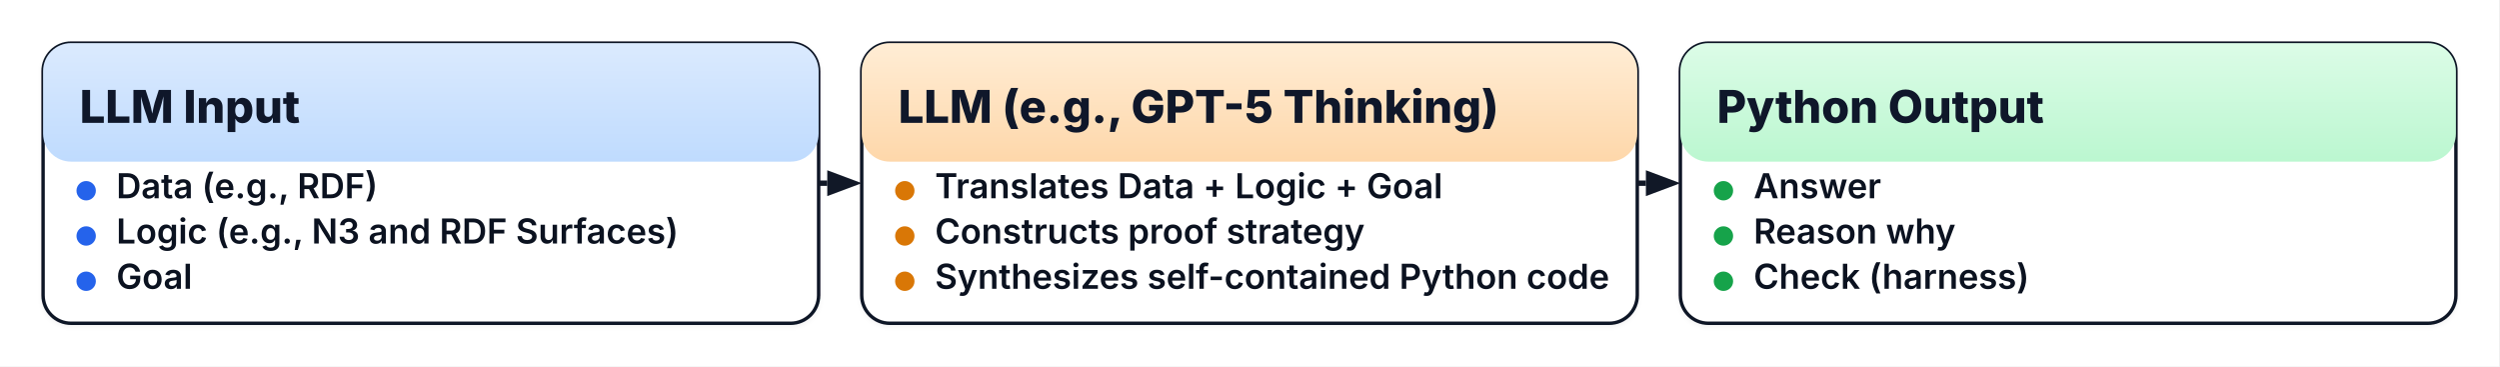
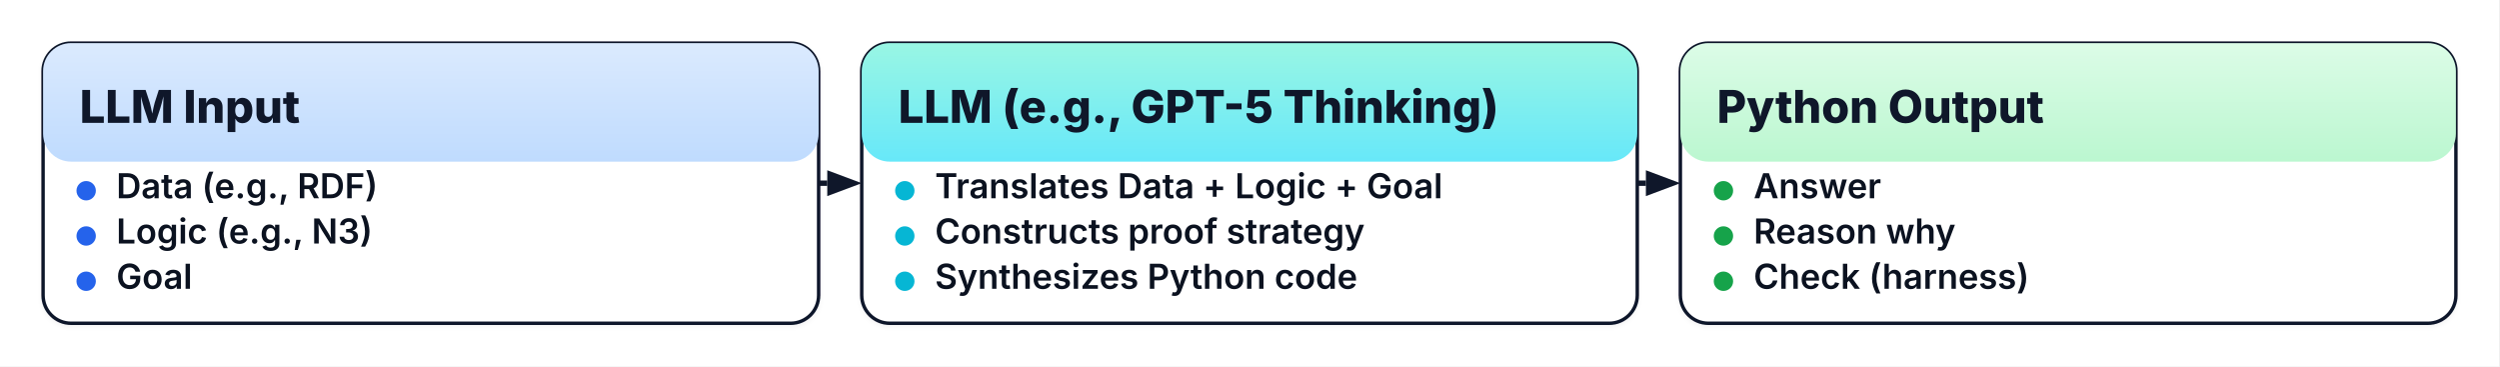
- <svg xmlns="http://www.w3.org/2000/svg" width="2320" height="340" viewBox="0 0 2320 340" role="img" aria-label="LLM to Python infographic — larger fonts">
+ <svg xmlns="http://www.w3.org/2000/svg" width="2320" height="340" viewBox="0 0 2320 340" role="img" aria-label="LLM to Python infographic">
  <defs>
    <style>
-       .box { fill: #ffffff; stroke: #111827; stroke-width: 3.2; rx: 26; ry: 26; filter: drop-shadow(0px 2px 2px rgba(0,0,0,0.05)); }
+       .box { fill: #ffffff; stroke: #0f172a; stroke-width: 3.2; rx: 26; ry: 26; filter: drop-shadow(0px 2px 2px rgba(0,0,0,0.05)); }
      .title { font: 800 42px "Inter", "Segoe UI", Arial, Helvetica, sans-serif; fill: #0f172a; }
      .bulletText { font: 600 32px "Inter", "Segoe UI", Arial, Helvetica, sans-serif; fill: #0b1220; }
-       .arrow { stroke: #111827; stroke-width: 5; fill: none; }
+       .arrow { stroke: #0f172a; stroke-width: 5; fill: none; }
    </style>
    <linearGradient id="hdrBlue" x1="0" y1="0" x2="0" y2="1">
      <stop offset="0%" stop-color="#dbeafe" />
      <stop offset="100%" stop-color="#bfdbfe" />
    </linearGradient>
-     <linearGradient id="hdrOrange" x1="0" y1="0" x2="0" y2="1">
-       <stop offset="0%" stop-color="#ffedd5" />
-       <stop offset="100%" stop-color="#fed7aa" />
-     </linearGradient>
    <linearGradient id="hdrGreen" x1="0" y1="0" x2="0" y2="1">
      <stop offset="0%" stop-color="#dcfce7" />
      <stop offset="100%" stop-color="#bbf7d0" />
+     </linearGradient>
+     <linearGradient id="hdrTeal" x1="0" y1="0" x2="0" y2="1">
+       <stop offset="0%" stop-color="#99f6e4" />
+       <stop offset="100%" stop-color="#67e8f9" />
    </linearGradient>
  </defs>
  <rect x="0" y="0" width="2320" height="340" fill="#ffffff" />
  <rect class="box" x="40" y="40" width="720" height="260" rx="26" ry="26" />
  <rect x="40" y="40" width="720" height="110" rx="26" ry="26" fill="url(#hdrBlue)" />
  <text class="title" x="74" y="114">LLM Input</text>
  <circle cx="80" cy="177" r="9" fill="#2563eb" />
  <text class="bulletText" x="108" y="184">Data (e.g., RDF)</text>
  <circle cx="80" cy="219" r="9" fill="#2563eb" />
-   <text class="bulletText" x="108" y="226">Logic (e.g., N3 and RDF Surfaces)</text>
+   <text class="bulletText" x="108" y="226">Logic (e.g., N3)</text>
  <circle cx="80" cy="261" r="9" fill="#2563eb" />
  <text class="bulletText" x="108" y="268">Goal</text>
  <rect class="box" x="800" y="40" width="720" height="260" rx="26" ry="26" />
-   <rect x="800" y="40" width="720" height="110" rx="26" ry="26" fill="url(#hdrOrange)" />
+   <rect x="800" y="40" width="720" height="110" rx="26" ry="26" fill="url(#hdrTeal)" />
  <text class="title" x="834" y="114">LLM (e.g., GPT-5 Thinking)</text>
-   <circle cx="840" cy="177" r="9" fill="#d97706" />
+   <circle cx="840" cy="177" r="9" fill="#06b6d4" />
  <text class="bulletText" x="868" y="184">Translates Data + Logic + Goal</text>
-   <circle cx="840" cy="219" r="9" fill="#d97706" />
+   <circle cx="840" cy="219" r="9" fill="#06b6d4" />
  <text class="bulletText" x="868" y="226">Constructs proof strategy</text>
-   <circle cx="840" cy="261" r="9" fill="#d97706" />
-   <text class="bulletText" x="868" y="268">Synthesizes self-contained Python code</text>
+   <circle cx="840" cy="261" r="9" fill="#06b6d4" />
+   <text class="bulletText" x="868" y="268">Synthesizes Python code</text>
  <rect class="box" x="1560" y="40" width="720" height="260" rx="26" ry="26" />
  <rect x="1560" y="40" width="720" height="110" rx="26" ry="26" fill="url(#hdrGreen)" />
  <text class="title" x="1594" y="114">Python Output</text>
  <circle cx="1600" cy="177" r="9" fill="#16a34a" />
  <text class="bulletText" x="1628" y="184">Answer</text>
  <circle cx="1600" cy="219" r="9" fill="#16a34a" />
  <text class="bulletText" x="1628" y="226">Reason why</text>
  <circle cx="1600" cy="261" r="9" fill="#16a34a" />
  <text class="bulletText" x="1628" y="268">Check (harness)</text>
  <line class="arrow" x1="760" y1="170.0" x2="768" y2="170.0" />
-   <path d="M 768 158.0 L 800 170.0 L 768 182.0 Z" fill="#111827" />
+   <path d="M 768 158.0 L 800 170.0 L 768 182.0 Z" fill="#0f172a" />
  <line class="arrow" x1="1520" y1="170.0" x2="1528" y2="170.0" />
-   <path d="M 1528 158.0 L 1560 170.0 L 1528 182.0 Z" fill="#111827" />
+   <path d="M 1528 158.0 L 1560 170.0 L 1528 182.0 Z" fill="#0f172a" />
</svg>
